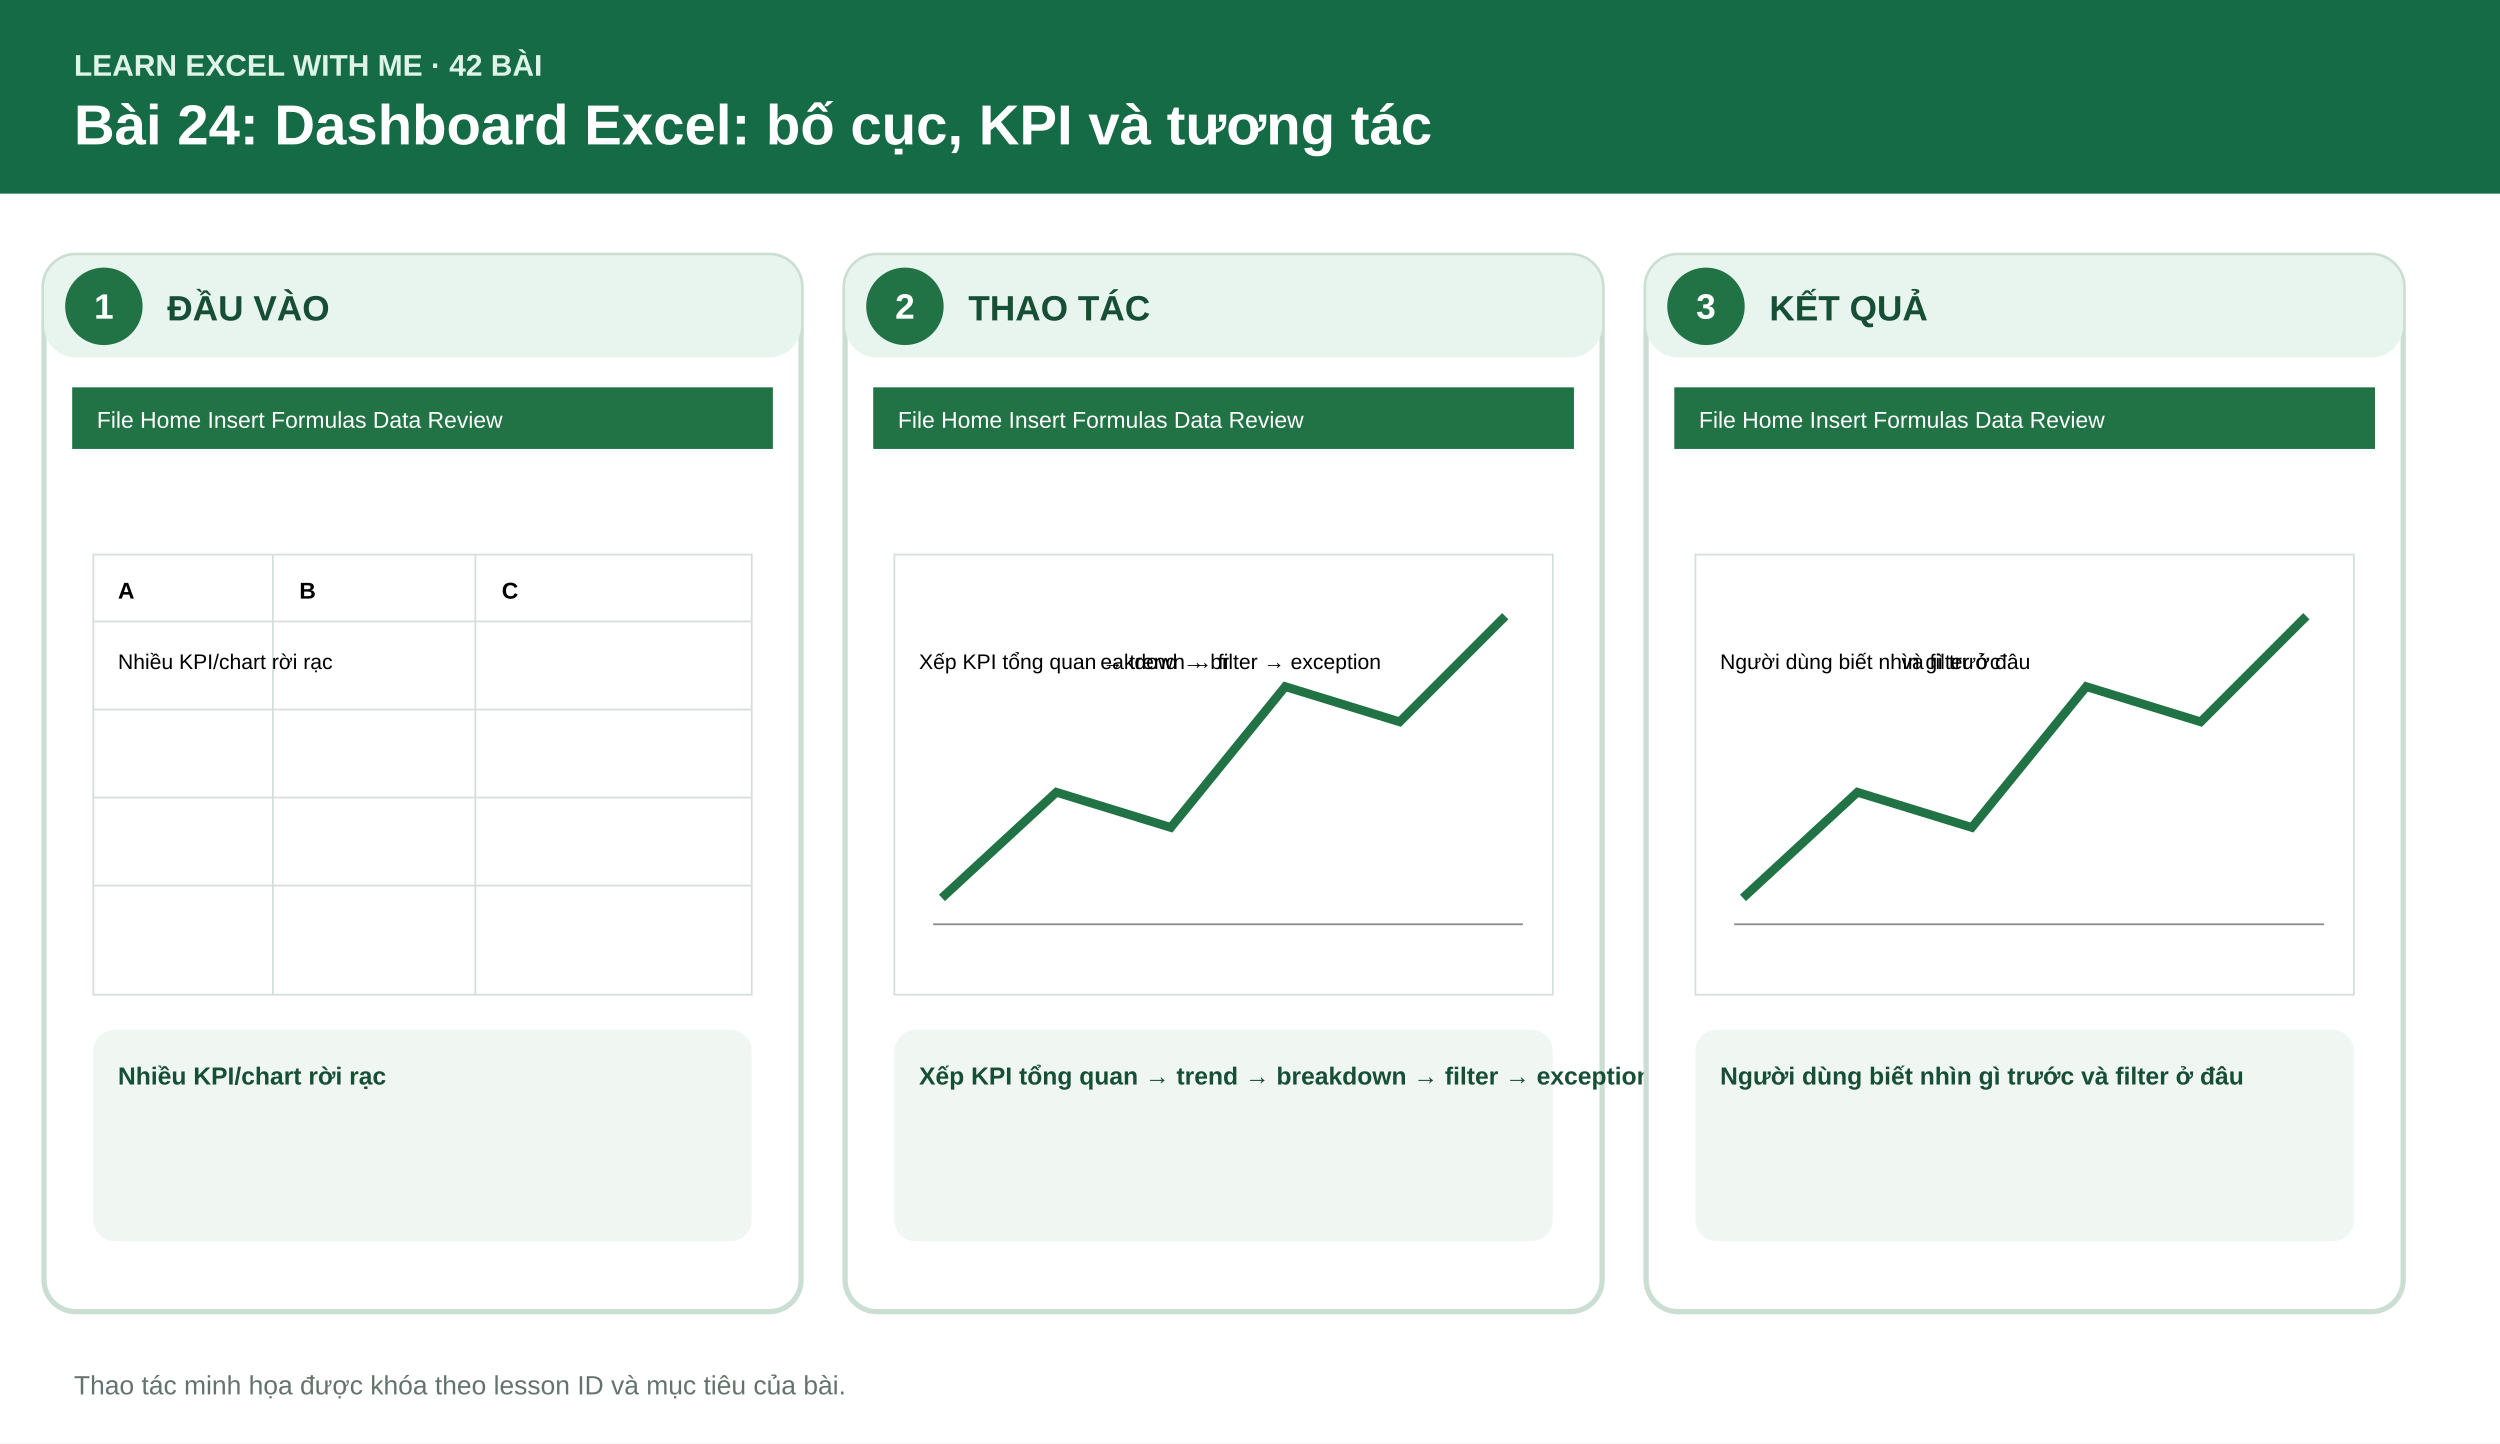
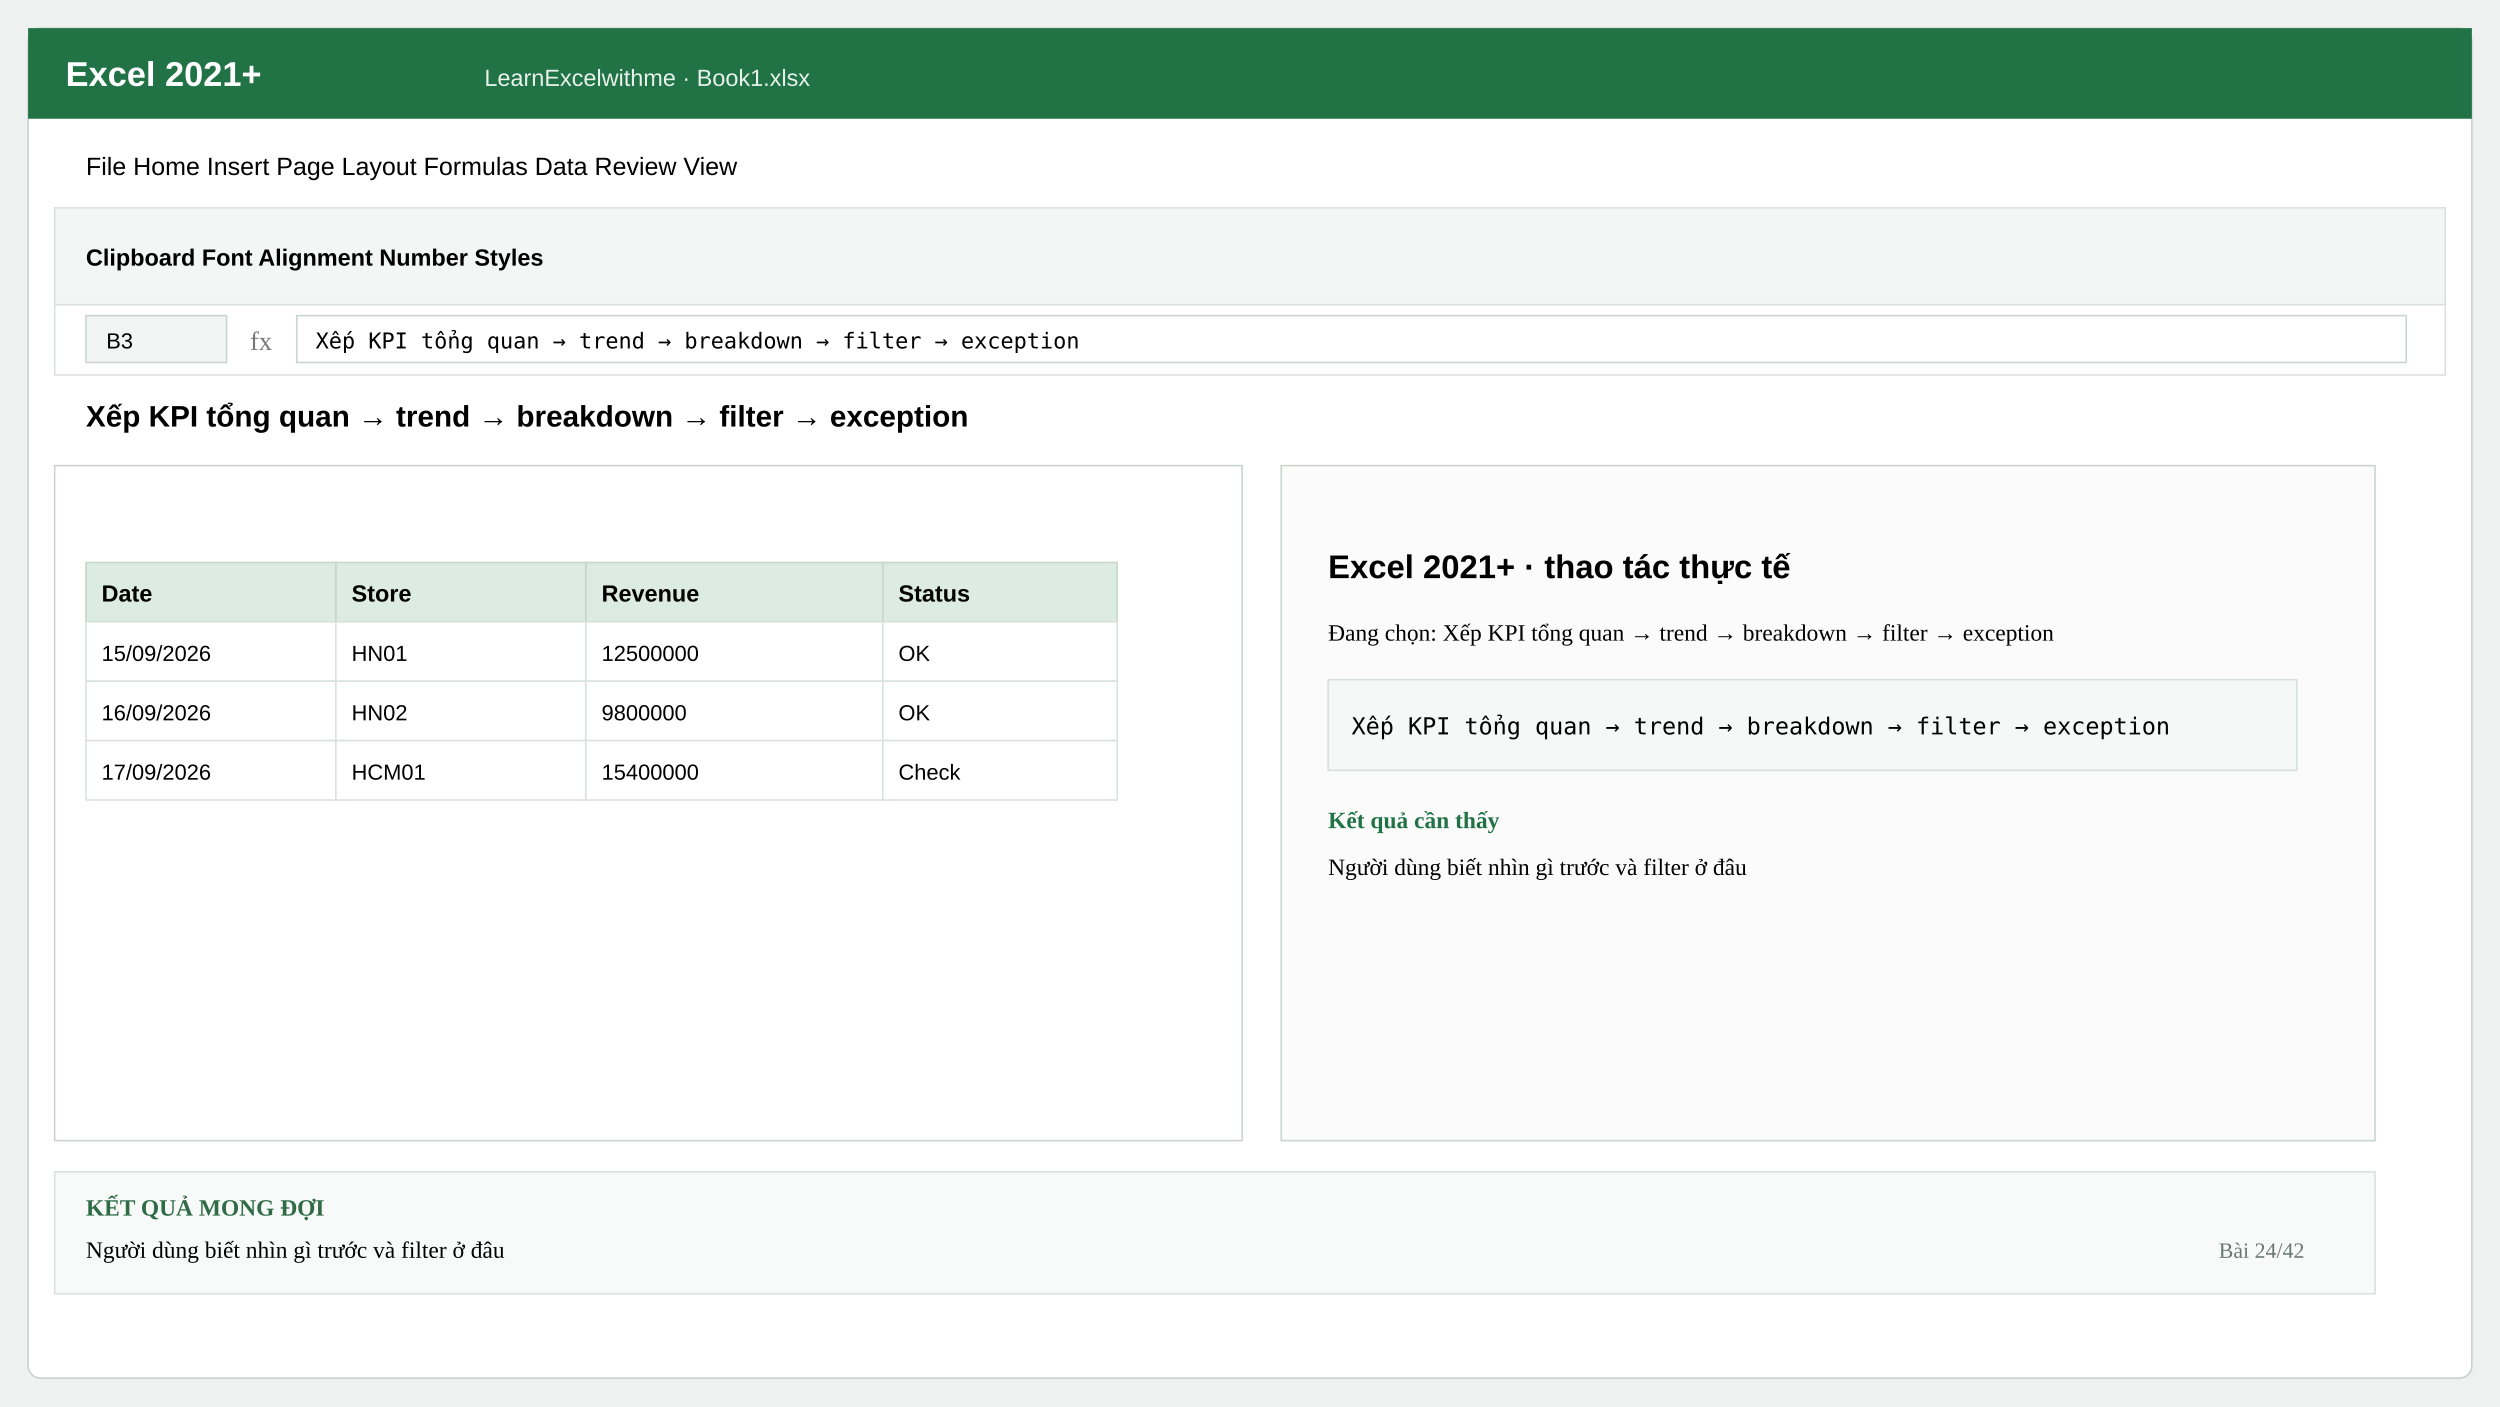
- <svg xmlns="http://www.w3.org/2000/svg" width="1420" height="820">
-   <rect width="1420" height="820" fill="#fff" />
-   <rect width="1420" height="110" fill="#146b45" />
-   <text x="42" y="43" font-family="Arial" font-size="17" font-weight="700" fill="#dff4e8">LEARN EXCEL WITH ME · 42 BÀI</text>
-   <text x="42" y="82" font-family="Arial" font-size="32" font-weight="700" fill="#fff">Bài 24: Dashboard Excel: bố cục, KPI và tương tác</text>
-   <g>
-     <rect x="25" y="145" width="430" height="600" rx="18" fill="#fff" stroke="#cbded4" stroke-width="3" />
-     <rect x="25" y="145" width="430" height="58" rx="18" fill="#e8f5ee" />
-     <circle cx="59" cy="174" r="22" fill="#217346" />
-     <text x="59" y="181" text-anchor="middle" font-family="Arial" font-size="20" font-weight="700" fill="#fff">1</text>
-     <text x="95" y="182" font-family="Arial" font-size="20" font-weight="700" fill="#174f36">ĐẦU VÀO</text>
-     <rect x="41" y="220" width="398" height="35" fill="#217346" />
-     <text x="55" y="243" font-family="Arial" font-size="13" fill="#fff">File  Home  Insert  Formulas  Data  Review</text>
-     <rect x="53" y="315" width="374" height="250" fill="#fff" stroke="#d6ded9" />
-     <path d="M53 353h374M53 403h374M53 453h374M53 503h374M155 315v250M270 315v250" stroke="#d6ded9" />
-     <text x="67" y="340" font-family="Arial" font-size="13" font-weight="700">A</text>
-     <text x="170" y="340" font-family="Arial" font-size="13" font-weight="700">B</text>
-     <text x="285" y="340" font-family="Arial" font-size="13" font-weight="700">C</text>
-     <text x="67" y="380" font-family="Arial" font-size="12">Nhiều KPI/chart rời rạc</text>
-     <text x="170" y="380" font-family="Arial" font-size="12" />
-     <text x="285" y="380" font-family="Arial" font-size="12" />
-     <rect x="53" y="585" width="374" height="120" rx="12" fill="#f0f7f3" />
-     <text x="67" y="616" font-family="Arial" font-size="14" font-weight="700" fill="#174f36">Nhiều KPI/chart rời rạc</text>
-   </g>
-   <g>
-     <rect x="480" y="145" width="430" height="600" rx="18" fill="#fff" stroke="#cbded4" stroke-width="3" />
-     <rect x="480" y="145" width="430" height="58" rx="18" fill="#e8f5ee" />
-     <circle cx="514" cy="174" r="22" fill="#217346" />
-     <text x="514" y="181" text-anchor="middle" font-family="Arial" font-size="20" font-weight="700" fill="#fff">2</text>
-     <text x="550" y="182" font-family="Arial" font-size="20" font-weight="700" fill="#174f36">THAO TÁC</text>
-     <rect x="496" y="220" width="398" height="35" fill="#217346" />
-     <text x="510" y="243" font-family="Arial" font-size="13" fill="#fff">File  Home  Insert  Formulas  Data  Review</text>
-     <rect x="508" y="315" width="374" height="250" fill="#fff" stroke="#d6ded9" />
-     <polyline points="535,510 600,450 665,470 730,390 795,410 855,350" fill="none" stroke="#217346" stroke-width="5" />
-     <line x1="530" y1="525" x2="865" y2="525" stroke="#888" />
-     <text x="522" y="380" font-family="Arial" font-size="12">Xếp KPI tổng quan → trend → br</text>
-     <text x="625" y="380" font-family="Arial" font-size="12">eakdown → filter → exception</text>
-     <text x="740" y="380" font-family="Arial" font-size="12" />
-     <rect x="508" y="585" width="374" height="120" rx="12" fill="#f0f7f3" />
-     <text x="522" y="616" font-family="Arial" font-size="14" font-weight="700" fill="#174f36">Xếp KPI tổng quan → trend → breakdown → filter → exception</text>
-   </g>
-   <g>
-     <rect x="935" y="145" width="430" height="600" rx="18" fill="#fff" stroke="#cbded4" stroke-width="3" />
-     <rect x="935" y="145" width="430" height="58" rx="18" fill="#e8f5ee" />
-     <circle cx="969" cy="174" r="22" fill="#217346" />
-     <text x="969" y="181" text-anchor="middle" font-family="Arial" font-size="20" font-weight="700" fill="#fff">3</text>
-     <text x="1005" y="182" font-family="Arial" font-size="20" font-weight="700" fill="#174f36">KẾT QUẢ</text>
-     <rect x="951" y="220" width="398" height="35" fill="#217346" />
-     <text x="965" y="243" font-family="Arial" font-size="13" fill="#fff">File  Home  Insert  Formulas  Data  Review</text>
-     <rect x="963" y="315" width="374" height="250" fill="#fff" stroke="#d6ded9" />
-     <polyline points="990,510 1055,450 1120,470 1185,390 1250,410 1310,350" fill="none" stroke="#217346" stroke-width="5" />
-     <line x1="985" y1="525" x2="1320" y2="525" stroke="#888" />
-     <text x="977" y="380" font-family="Arial" font-size="12">Người dùng biết nhìn gì trước </text>
-     <text x="1080" y="380" font-family="Arial" font-size="12">và filter ở đâu</text>
-     <text x="1195" y="380" font-family="Arial" font-size="12" />
-     <rect x="963" y="585" width="374" height="120" rx="12" fill="#f0f7f3" />
-     <text x="977" y="616" font-family="Arial" font-size="14" font-weight="700" fill="#174f36">Người dùng biết nhìn gì trước và filter ở đâu</text>
-   </g>
-   <text x="42" y="792" font-family="Arial" font-size="15" fill="#64736b">Thao tác minh họa được khóa theo lesson ID và mục tiêu của bài.</text>
+ <svg xmlns="http://www.w3.org/2000/svg" width="1600" height="900">
+   <rect width="1600" height="900" fill="#EEF1F0" />
+   <rect x="18" y="18" width="1564" height="864" rx="8" fill="#fff" stroke="#C7D0CC" />
+   <rect x="18" y="18" width="1564" height="58" fill="#217346" />
+   <text x="42" y="55" font-family="Arial" font-size="22" font-weight="700" fill="#fff">Excel 2021+</text>
+   <text x="310" y="55" font-family="Arial" font-size="15" fill="#E8F2ED">LearnExcelwithme · Book1.xlsx</text>
+   <rect x="35" y="78" width="1530" height="55" fill="#fff" />
+   <text x="55" y="112" font-family="Arial" font-size="16">File   Home   Insert   Page Layout   Formulas   Data   Review   View</text>
+   <rect x="35" y="133" width="1530" height="62" fill="#F4F6F5" stroke="#D9E0DD" />
+   <text x="55" y="170" font-family="Arial" font-size="15" font-weight="700">Clipboard   Font   Alignment   Number   Styles</text>
+   <rect x="35" y="195" width="1530" height="45" fill="#fff" stroke="#D9E0DD" />
+   <rect x="55" y="202" width="90" height="30" fill="#F2F5F3" stroke="#C9D4CF" />
+   <text x="68" y="223" font-family="Arial" font-size="14">B3</text>
+   <text x="160" y="224" font-size="17" fill="#777">fx</text>
+   <rect x="190" y="202" width="1350" height="30" fill="#fff" stroke="#C9D4CF" />
+   <text x="202" y="223" font-family="Consolas" font-size="14">Xếp KPI tổng quan → trend → breakdown → filter → exception</text>
+   <text x="55" y="273" font-family="Arial" font-size="19" font-weight="700">Xếp KPI tổng quan → trend → breakdown → filter → exception</text>
+   <rect x="35" y="298" width="760" height="432" fill="#fff" stroke="#C9D4CF" />
+   <rect x="55" y="360" width="160" height="38" fill="#DCEBE4" stroke="#C5D6CE" />
+   <text x="65" y="385" font-family="Arial" font-size="15" font-weight="700">Date</text>
+   <rect x="55" y="398" width="160" height="38" fill="#fff" stroke="#D9E2DE" />
+   <text x="65" y="423" font-family="Arial" font-size="14">15/09/2026</text>
+   <rect x="55" y="436" width="160" height="38" fill="#fff" stroke="#D9E2DE" />
+   <text x="65" y="461" font-family="Arial" font-size="14">16/09/2026</text>
+   <rect x="55" y="474" width="160" height="38" fill="#fff" stroke="#D9E2DE" />
+   <text x="65" y="499" font-family="Arial" font-size="14">17/09/2026</text>
+   <rect x="215" y="360" width="160" height="38" fill="#DCEBE4" stroke="#C5D6CE" />
+   <text x="225" y="385" font-family="Arial" font-size="15" font-weight="700">Store</text>
+   <rect x="215" y="398" width="160" height="38" fill="#fff" stroke="#D9E2DE" />
+   <text x="225" y="423" font-family="Arial" font-size="14">HN01</text>
+   <rect x="215" y="436" width="160" height="38" fill="#fff" stroke="#D9E2DE" />
+   <text x="225" y="461" font-family="Arial" font-size="14">HN02</text>
+   <rect x="215" y="474" width="160" height="38" fill="#fff" stroke="#D9E2DE" />
+   <text x="225" y="499" font-family="Arial" font-size="14">HCM01</text>
+   <rect x="375" y="360" width="190" height="38" fill="#DCEBE4" stroke="#C5D6CE" />
+   <text x="385" y="385" font-family="Arial" font-size="15" font-weight="700">Revenue</text>
+   <rect x="375" y="398" width="190" height="38" fill="#fff" stroke="#D9E2DE" />
+   <text x="385" y="423" font-family="Arial" font-size="14">12500000</text>
+   <rect x="375" y="436" width="190" height="38" fill="#fff" stroke="#D9E2DE" />
+   <text x="385" y="461" font-family="Arial" font-size="14">9800000</text>
+   <rect x="375" y="474" width="190" height="38" fill="#fff" stroke="#D9E2DE" />
+   <text x="385" y="499" font-family="Arial" font-size="14">15400000</text>
+   <rect x="565" y="360" width="150" height="38" fill="#DCEBE4" stroke="#C5D6CE" />
+   <text x="575" y="385" font-family="Arial" font-size="15" font-weight="700">Status</text>
+   <rect x="565" y="398" width="150" height="38" fill="#fff" stroke="#D9E2DE" />
+   <text x="575" y="423" font-family="Arial" font-size="14">OK</text>
+   <rect x="565" y="436" width="150" height="38" fill="#fff" stroke="#D9E2DE" />
+   <text x="575" y="461" font-family="Arial" font-size="14">OK</text>
+   <rect x="565" y="474" width="150" height="38" fill="#fff" stroke="#D9E2DE" />
+   <text x="575" y="499" font-family="Arial" font-size="14">Check</text>
+   <rect x="820" y="298" width="700" height="432" fill="#FAFBFA" stroke="#C9D4CF" />
+   <text x="850" y="370" font-family="Arial" font-size="21" font-weight="700">Excel 2021+ · thao tác thực tế</text>
+   <text x="850" y="410" font-size="15">Đang chọn: Xếp KPI tổng quan → trend → breakdown → filter → exception</text>
+   <rect x="850" y="435" width="620" height="58" fill="#F5F8F6" stroke="#D7E0DC" />
+   <text x="865" y="470" font-family="Consolas" font-size="15">Xếp KPI tổng quan → trend → breakdown → filter → exception</text>
+   <text x="850" y="530" font-size="15" font-weight="700" fill="#217346">Kết quả cần thấy</text>
+   <text x="850" y="560" font-size="15">Người dùng biết nhìn gì trước và filter ở đâu</text>
+   <rect x="35" y="750" width="1485" height="78" fill="#F8FAF9" stroke="#D9E0DD" />
+   <text x="55" y="778" font-size="15" font-weight="700" fill="#2F6B45">KẾT QUẢ MONG ĐỢI</text>
+   <text x="55" y="805" font-size="15">Người dùng biết nhìn gì trước và filter ở đâu</text>
+   <text x="1420" y="805" font-size="14" fill="#6A7771">Bài 24/42</text>
</svg>
